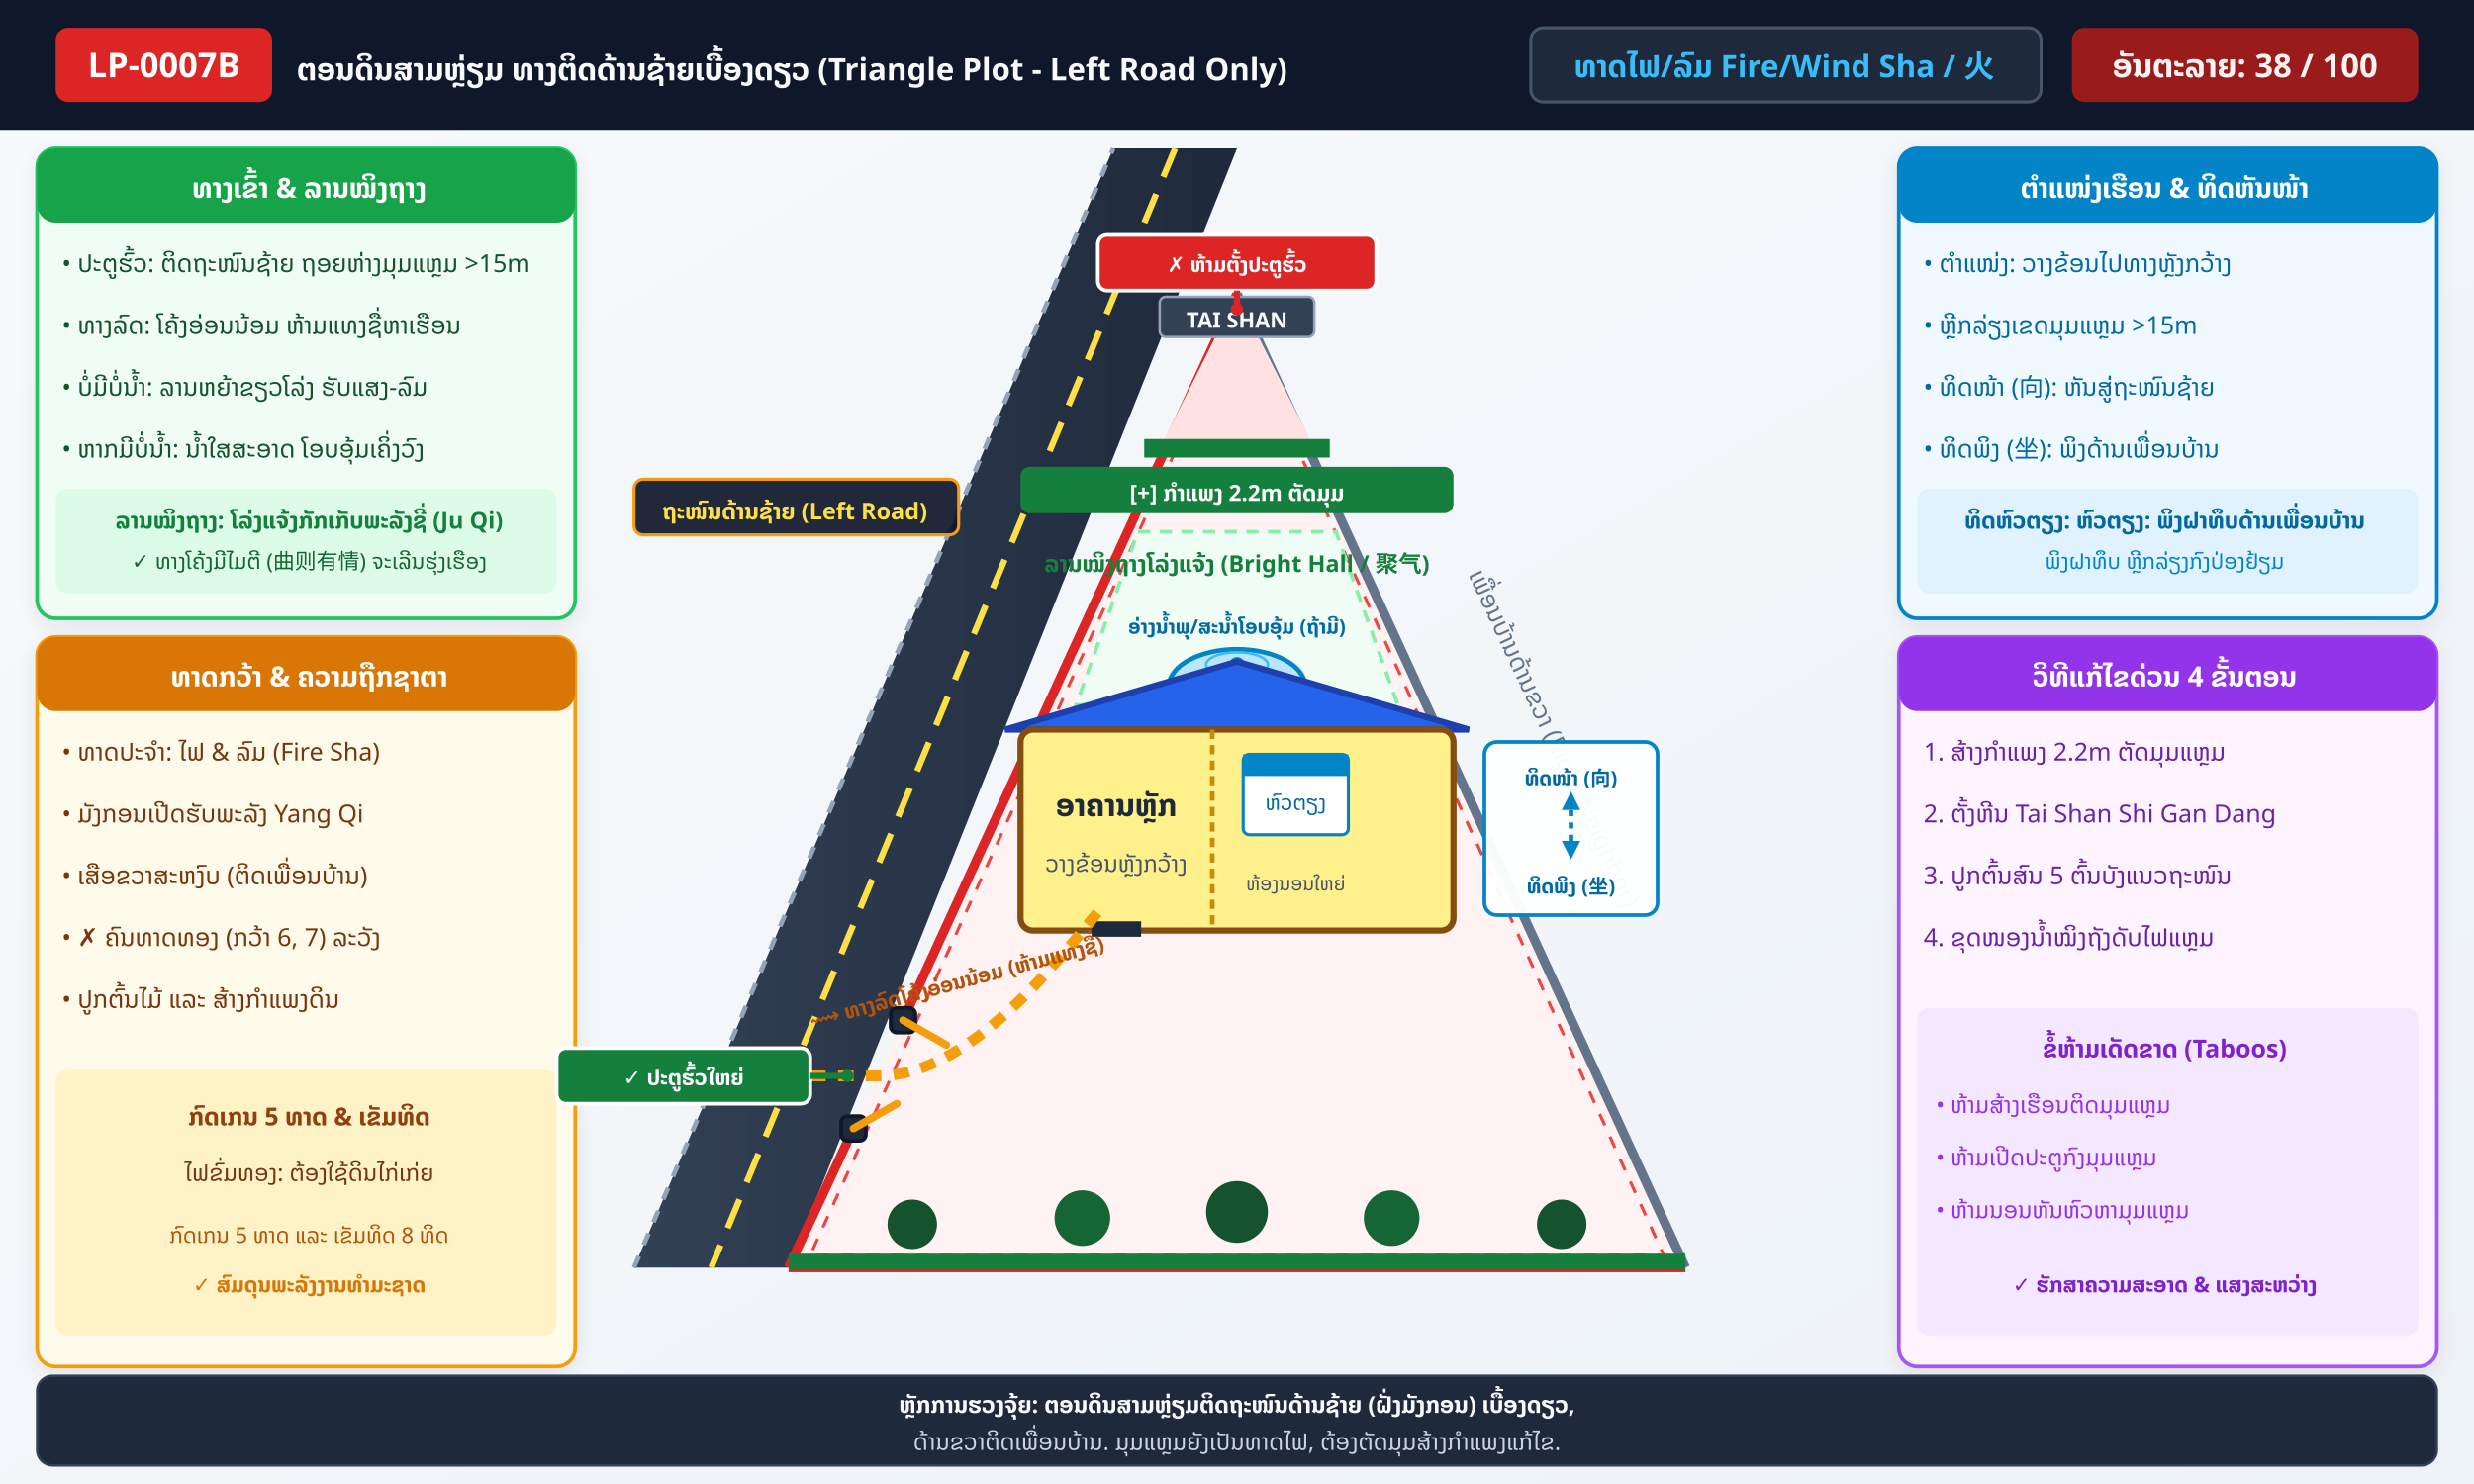
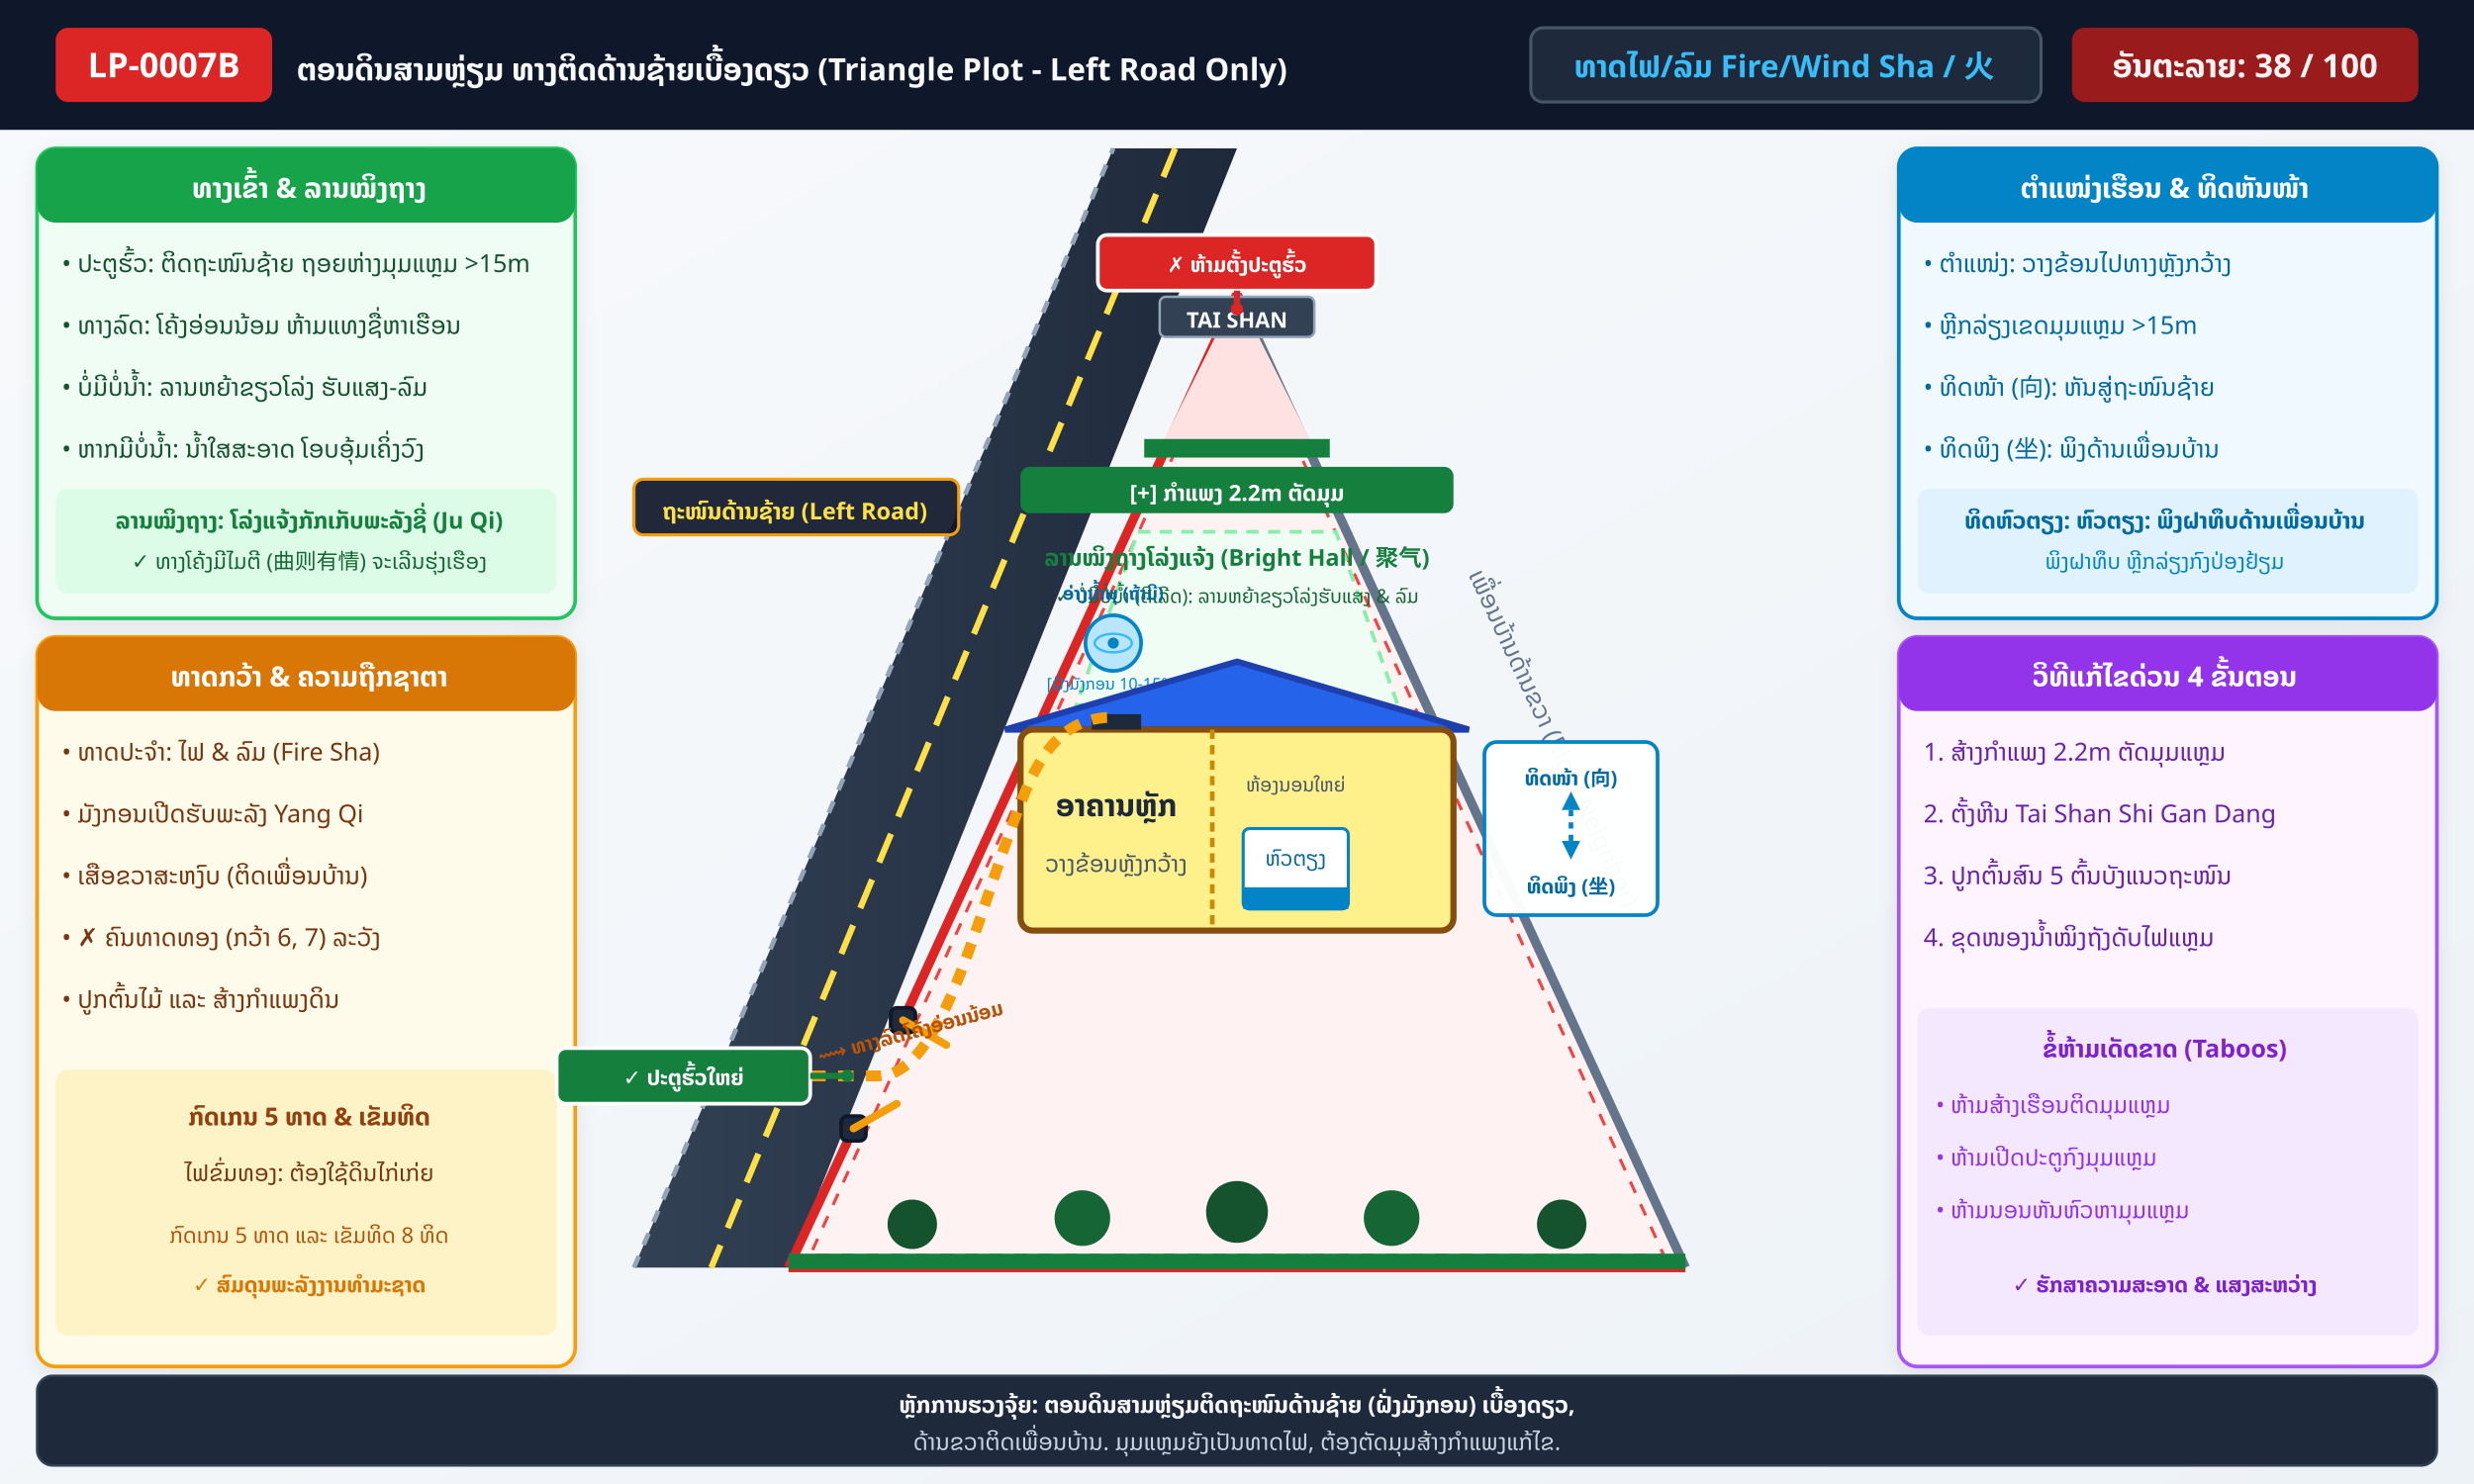
<svg xmlns="http://www.w3.org/2000/svg" viewBox="0 0 800 480" width="800" height="480">
  <defs>
    <linearGradient id="bgGrad" x1="0%" y1="0%" x2="100%" y2="100%">
      <stop offset="0%" stop-color="#F8FAFC" />
      <stop offset="100%" stop-color="#EDF2F7" />
    </linearGradient>
    <linearGradient id="roadGrad" x1="0%" y1="0%" x2="100%" y2="0%">
      <stop offset="0%" stop-color="#334155" />
      <stop offset="100%" stop-color="#1E293B" />
    </linearGradient>
    <filter id="shadow" x="-5%" y="-5%" width="110%" height="110%">
      <feDropShadow dx="0" dy="2" stdDeviation="3" flood-opacity="0.08" />
    </filter>
  </defs>
  <rect width="800" height="480" fill="url(#bgGrad)" />
  <rect x="0" y="0" width="800" height="42" fill="#0F172A" />
  <rect x="18" y="9" width="70" height="24" rx="4" fill="#DC2626" />
  <text x="53" y="25" font-family="'Segoe UI', sans-serif" font-weight="bold" font-size="11" fill="#FFFFFF" text-anchor="middle">LP-0007B</text>
  <text x="96" y="26" font-family="'Noto Sans Lao', 'Segoe UI', sans-serif" font-weight="bold" font-size="10" fill="#F8FAFC">ຕອນດິນສາມຫຼ່ຽມ ທາງຕິດດ້ານຊ້າຍເບື້ອງດຽວ (Triangle Plot - Left Road Only)</text>
  <rect x="495" y="9" width="165" height="24" rx="4" fill="#1E293B" stroke="#475569" stroke-width="1" />
  <text x="577" y="25" font-family="'Noto Sans Lao', 'Segoe UI', sans-serif" font-weight="bold" font-size="10" fill="#38BDF8" text-anchor="middle">ທາດໄຟ/ລົມ Fire/Wind Sha / 火</text>
  <rect x="670" y="9" width="112" height="24" rx="4" fill="#991B1B" />
  <text x="726" y="25" font-family="'Noto Sans Lao', 'Segoe UI', sans-serif" font-weight="bold" font-size="10.5" fill="#FEF2F2" text-anchor="middle">ອັນຕະລາຍ: 38 / 100</text>
  <rect x="12" y="48" width="174" height="152" rx="6" fill="#F0FDF4" stroke="#22C55E" stroke-width="1.2" filter="url(#shadow)" />
  <rect x="12" y="48" width="174" height="24" rx="6" fill="#16A34A" />
  <text x="100" y="64" font-family="'Noto Sans Lao', 'Segoe UI', sans-serif" font-weight="bold" font-size="9" fill="#FFFFFF" text-anchor="middle">ທາງເຂົ້າ &amp; ລານໝິງຖາງ</text>
  <text x="20" y="88" font-family="'Noto Sans Lao', 'Segoe UI', sans-serif" font-size="8" fill="#14532D">• ປະຕູຮົ້ວ: ຕິດຖະໜົນຊ້າຍ ຖອຍຫ່າງມຸມແຫຼມ &gt;15m</text>
  <text x="20" y="108" font-family="'Noto Sans Lao', 'Segoe UI', sans-serif" font-size="8" fill="#14532D">• ທາງລົດ: ໂຄ້ງອ່ອນນ້ອມ ຫ້າມແທງຊື່ຫາເຮືອນ</text>
  <text x="20" y="128" font-family="'Noto Sans Lao', 'Segoe UI', sans-serif" font-size="8" fill="#14532D">• ບໍ່ມີບໍ່ນ້ຳ: ລານຫຍ້າຂຽວໂລ່ງ ຮັບແສງ-ລົມ</text>
  <text x="20" y="148" font-family="'Noto Sans Lao', 'Segoe UI', sans-serif" font-size="8" fill="#14532D">• ຫາກມີບໍ່ນ້ຳ: ນ້ຳໃສສະອາດ ໂອບອຸ້ມເຄິ່ງວົງ</text>
  <rect x="18" y="158" width="162" height="34" rx="4" fill="#DCFCE7" />
  <text x="100" y="171" font-family="'Noto Sans Lao', 'Segoe UI', sans-serif" font-weight="bold" font-size="7.5" fill="#15803D" text-anchor="middle">ລານໝິງຖາງ: ໂລ່ງແຈ້ງກັກເກັບພະລັງຊີ່ (Ju Qi)</text>
  <text x="100" y="184" font-family="'Noto Sans Lao', 'Segoe UI', sans-serif" font-size="7" fill="#166534" text-anchor="middle">✓ ທາງໂຄ້ງມີໄມຕີ (曲则有情) ຈະເລີນຮຸ່ງເຮືອງ</text>
  <rect x="12" y="206" width="174" height="236" rx="6" fill="#FFFBEB" stroke="#F59E0B" stroke-width="1.2" filter="url(#shadow)" />
  <rect x="12" y="206" width="174" height="24" rx="6" fill="#D97706" />
  <text x="100" y="222" font-family="'Noto Sans Lao', 'Segoe UI', sans-serif" font-weight="bold" font-size="9" fill="#FFFFFF" text-anchor="middle">ທາດກວ້າ &amp; ຄວາມຖືກຊາຕາ</text>
  <text x="20" y="246" font-family="'Noto Sans Lao', 'Segoe UI', sans-serif" font-size="8" fill="#78350F">• ທາດປະຈຳ: ໄຟ &amp; ລົມ (Fire Sha)</text>
  <text x="20" y="266" font-family="'Noto Sans Lao', 'Segoe UI', sans-serif" font-size="8" fill="#78350F">• ມັງກອນເປີດຮັບພະລັງ Yang Qi</text>
  <text x="20" y="286" font-family="'Noto Sans Lao', 'Segoe UI', sans-serif" font-size="8" fill="#78350F">• ເສືອຂວາສະຫງົບ (ຕິດເພື່ອນບ້ານ)</text>
  <text x="20" y="306" font-family="'Noto Sans Lao', 'Segoe UI', sans-serif" font-size="8" fill="#78350F">• ✗ ຄົນທາດທອງ (ກວ້າ 6, 7) ລະວັງ</text>
  <text x="20" y="326" font-family="'Noto Sans Lao', 'Segoe UI', sans-serif" font-size="8" fill="#78350F">• ປູກຕົ້ນໄມ້ ແລະ ສ້າງກຳແພງດິນ</text>
  <rect x="18" y="346" width="162" height="86" rx="4" fill="#FEF3C7" />
  <text x="100" y="364" font-family="'Noto Sans Lao', 'Segoe UI', sans-serif" font-weight="bold" font-size="8" fill="#92400E" text-anchor="middle">ກົດເກນ 5 ທາດ &amp; ເຂັມທິດ</text>
  <text x="100" y="382" font-family="'Noto Sans Lao', 'Segoe UI', sans-serif" font-size="7.5" fill="#78350F" text-anchor="middle">ໄຟຂົ່ມທອງ: ຕ້ອງໃຊ້ດິນໄກ່ເກ່ຍ</text>
  <text x="100" y="402" font-family="'Noto Sans Lao', 'Segoe UI', sans-serif" font-size="7" fill="#B45309" text-anchor="middle">ກົດເກນ 5 ທາດ ແລະ ເຂັມທິດ 8 ທິດ</text>
  <text x="100" y="418" font-family="'Noto Sans Lao', 'Segoe UI', sans-serif" font-weight="bold" font-size="7" fill="#D97706" text-anchor="middle">✓ ສົມດຸນພະລັງງານທຳມະຊາດ</text>
  <rect x="614" y="48" width="174" height="152" rx="6" fill="#F0F9FF" stroke="#0284C7" stroke-width="1.2" filter="url(#shadow)" />
  <rect x="614" y="48" width="174" height="24" rx="6" fill="#0284C7" />
  <text x="700" y="64" font-family="'Noto Sans Lao', 'Segoe UI', sans-serif" font-weight="bold" font-size="9" fill="#FFFFFF" text-anchor="middle">ຕຳແໜ່ງເຮືອນ &amp; ທິດຫັນໜ້າ</text>
  <text x="622" y="88" font-family="'Noto Sans Lao', 'Segoe UI', sans-serif" font-size="8" fill="#0369A1">• ຕຳແໜ່ງ: ວາງຂ້ອນໄປທາງຫຼັງກວ້າງ</text>
  <text x="622" y="108" font-family="'Noto Sans Lao', 'Segoe UI', sans-serif" font-size="8" fill="#0369A1">• ຫຼີກລ່ຽງເຂດມຸມແຫຼມ &gt;15m</text>
  <text x="622" y="128" font-family="'Noto Sans Lao', 'Segoe UI', sans-serif" font-size="8" fill="#0369A1">• ທິດໜ້າ (向): ຫັນສູ່ຖະໜົນຊ້າຍ</text>
  <text x="622" y="148" font-family="'Noto Sans Lao', 'Segoe UI', sans-serif" font-size="8" fill="#0369A1">• ທິດພິງ (坐): ພິງດ້ານເພື່ອນບ້ານ</text>
  <rect x="620" y="158" width="162" height="34" rx="4" fill="#E0F2FE" />
  <text x="700" y="171" font-family="'Noto Sans Lao', 'Segoe UI', sans-serif" font-weight="bold" font-size="7.5" fill="#0369A1" text-anchor="middle">ທິດຫົວຕຽງ: ຫົວຕຽງ: ພິງຝາທຶບດ້ານເພື່ອນບ້ານ</text>
  <text x="700" y="184" font-family="'Noto Sans Lao', 'Segoe UI', sans-serif" font-size="7" fill="#0284C7" text-anchor="middle">ພິງຝາທຶບ ຫຼີກລ່ຽງກົງປ່ອງຢ້ຽມ</text>
  <rect x="614" y="206" width="174" height="236" rx="6" fill="#FDF4FF" stroke="#A855F7" stroke-width="1.2" filter="url(#shadow)" />
  <rect x="614" y="206" width="174" height="24" rx="6" fill="#9333EA" />
  <text x="700" y="222" font-family="'Noto Sans Lao', 'Segoe UI', sans-serif" font-weight="bold" font-size="9" fill="#FFFFFF" text-anchor="middle">ວິທີແກ້ໄຂດ່ວນ 4 ຂັ້ນຕອນ</text>
  <text x="622" y="246" font-family="'Noto Sans Lao', 'Segoe UI', sans-serif" font-size="8" fill="#6B21A8">1. ສ້າງກຳແພງ 2.2m ຕັດມຸມແຫຼມ</text>
  <text x="622" y="266" font-family="'Noto Sans Lao', 'Segoe UI', sans-serif" font-size="8" fill="#6B21A8">2. ຕັ້ງຫີນ Tai Shan Shi Gan Dang</text>
  <text x="622" y="286" font-family="'Noto Sans Lao', 'Segoe UI', sans-serif" font-size="8" fill="#6B21A8">3. ປູກຕົ້ນສົນ 5 ຕົ້ນບັງແນວຖະໜົນ</text>
  <text x="622" y="306" font-family="'Noto Sans Lao', 'Segoe UI', sans-serif" font-size="8" fill="#6B21A8">4. ຂຸດໜອງນ້ຳໝິງຖັງດັບໄຟແຫຼມ</text>
  <rect x="620" y="326" width="162" height="106" rx="4" fill="#F3E8FF" />
  <text x="700" y="342" font-family="'Noto Sans Lao', 'Segoe UI', sans-serif" font-weight="bold" font-size="8" fill="#7E22CE" text-anchor="middle">ຂໍ້ຫ້າມເດັດຂາດ (Taboos)</text>
  <text x="626" y="360" font-family="'Noto Sans Lao', 'Segoe UI', sans-serif" font-size="7.5" fill="#9333EA">• ຫ້າມສ້າງເຮືອນຕິດມຸມແຫຼມ</text>
  <text x="626" y="377" font-family="'Noto Sans Lao', 'Segoe UI', sans-serif" font-size="7.5" fill="#9333EA">• ຫ້າມເປີດປະຕູກົງມຸມແຫຼມ</text>
  <text x="626" y="394" font-family="'Noto Sans Lao', 'Segoe UI', sans-serif" font-size="7.5" fill="#9333EA">• ຫ້າມນອນຫັນຫົວຫາມຸມແຫຼມ</text>
  <text x="700" y="418" font-family="'Noto Sans Lao', 'Segoe UI', sans-serif" font-weight="bold" font-size="7" fill="#7E22CE" text-anchor="middle">✓ ຮັກສາຄວາມສະອາດ &amp; ແສງສະຫວ່າງ</text>
  <g>
    <polygon points="360,48 400,48 255,410 205,410" fill="url(#roadGrad)" />
    <line x1="380" y1="48" x2="230" y2="410" stroke="#FDE047" stroke-width="2" stroke-dasharray="10,6" />
    <line x1="205" y1="410" x2="360" y2="48" stroke="#94A3B8" stroke-width="1.5" stroke-dasharray="4,4" />
    <rect x="205" y="155" width="105" height="18" rx="3" fill="#0F172A" fill-opacity="0.92" stroke="#F59E0B" stroke-width="1" />
    <text x="257" y="168" font-family="'Noto Sans Lao', 'Segoe UI', sans-serif" font-weight="bold" font-size="7.5" fill="#FDE047" text-anchor="middle">ຖະໜົນດ້ານຊ້າຍ (Left Road)</text>
    <line x1="400" y1="95" x2="545" y2="410" stroke="#64748B" stroke-width="2.5" stroke-dasharray="8,5" />
    <text x="500" y="240" font-family="'Noto Sans Lao', 'Segoe UI', sans-serif" font-size="8" fill="#64748B" text-anchor="middle" transform="rotate(65 500 240)">ເພື່ອນບ້ານດ້ານຂວາ (Right Neighbor)</text>
    <polygon points="400,95 255,410 545,410" fill="#FEF2F2" />
    <polygon points="400,102 262,406 538,406" fill="none" stroke="#EF4444" stroke-width="1" stroke-dasharray="4,4" />
    <line x1="255" y1="410" x2="545" y2="410" stroke="#DC2626" stroke-width="3" />
    <line x1="545" y1="410" x2="400" y2="95" stroke="#64748B" stroke-width="3" />
    <line x1="400" y1="95" x2="292" y2="330" stroke="#DC2626" stroke-width="3" />
    <line x1="276" y1="365" x2="255" y2="410" stroke="#DC2626" stroke-width="3" />
    <rect x="288" y="326" width="8" height="8" rx="2" fill="#1E293B" stroke="#0F172A" stroke-width="1.2" />
    <rect x="272" y="361" width="8" height="8" rx="2" fill="#1E293B" stroke="#0F172A" stroke-width="1.2" />
    <line x1="292" y1="330" x2="306" y2="338" stroke="#F59E0B" stroke-width="2.5" stroke-linecap="round" />
    <line x1="276" y1="365" x2="290" y2="357" stroke="#F59E0B" stroke-width="2.5" stroke-linecap="round" />
    <polygon points="400,95 375,145 425,145" fill="#FEE2E2" />
    <rect x="375" y="96" width="50" height="13" rx="2" fill="#334155" stroke="#94A3B8" stroke-width="0.8" />
    <text x="400" y="106" font-family="'Segoe UI', sans-serif" font-weight="bold" font-size="7" fill="#F8FAFC" text-anchor="middle">TAI SHAN</text>
    <line x1="370" y1="145" x2="430" y2="145" stroke="#15803D" stroke-width="6" />
    <rect x="330" y="151" width="140" height="15" rx="3" fill="#15803D" />
    <text x="400" y="162" font-family="'Noto Sans Lao', 'Segoe UI', sans-serif" font-weight="bold" font-size="7.2" fill="#FFFFFF" text-anchor="middle">[+] ກຳແພງ 2.2m ຕັດມຸມ</text>
    <polygon points="368,172 432,172 452,228 348,228" fill="#F0FDF4" stroke="#86EFAC" stroke-width="1.2" stroke-dasharray="4,3" />
-     <text x="400" y="185" font-family="'Noto Sans Lao', 'Segoe UI', sans-serif" font-weight="bold" font-size="7.5" fill="#15803D" text-anchor="middle">ລານໝິງຖາງໂລ່ງແຈ້ງ (Bright Hall / 聚气)</text>
-     <path d="M 378 222 A 22 12 0 0 1 422 222 Z" fill="#BAE6FD" stroke="#0284C7" stroke-width="1.5" />
-     <circle cx="400" cy="215" r="2.5" fill="#0284C7" />
-     <ellipse cx="400" cy="215" rx="10" ry="4" fill="none" stroke="#38BDF8" stroke-width="0.8" />
-     <text x="400" y="205" font-family="'Noto Sans Lao', 'Segoe UI', sans-serif" font-weight="bold" font-size="6.5" fill="#0369A1" text-anchor="middle">ອ່າງນ້ຳພຸ/ສະນ້ຳໂອບອຸ້ມ (ຖ້າມີ)</text>
+     <text x="400" y="183" font-family="'Noto Sans Lao', 'Segoe UI', sans-serif" font-weight="bold" font-size="7.5" fill="#15803D" text-anchor="middle">ລານໝິງຖາງໂລ່ງແຈ້ງ (Bright Hall / 聚气)</text>
+     <text x="400" y="195" font-family="'Noto Sans Lao', 'Segoe UI', sans-serif" font-size="6.2" fill="#166534" text-anchor="middle">✓ ບໍ່ມີບໍ່ນ້ຳ (ດີເລີດ): ລານຫຍ້າຂຽວໂລ່ງຮັບແສງ &amp; ລົມ</text>
+     <circle cx="360" cy="208" r="9" fill="#BAE6FD" stroke="#0284C7" stroke-width="1.2" />
+     <ellipse cx="360" cy="208" rx="6" ry="3" fill="none" stroke="#38BDF8" stroke-width="0.8" />
+     <circle cx="360" cy="208" r="1.8" fill="#0284C7" />
+     <text x="360" y="194" font-family="'Noto Sans Lao', 'Segoe UI', sans-serif" font-weight="bold" font-size="5.8" fill="#0369A1" text-anchor="middle">ອ່າງນ້ຳພຸ (ຖ້າມີ)</text>
+     <text x="360" y="223" font-family="'Noto Sans Lao', 'Segoe UI', sans-serif" font-size="5.2" fill="#0284C7" text-anchor="middle">[ຝັ່ງມັງກອນ 10-15%]</text>
    <polygon points="325,236 400,214 475,236" fill="#2563EB" stroke="#1E40AF" stroke-width="2" />
    <rect x="330" y="236" width="140" height="65" fill="#FEF08A" stroke="#854D0E" stroke-width="2" rx="4" />
    <line x1="392" y1="236" x2="392" y2="301" stroke="#CA8A04" stroke-width="1.5" stroke-dasharray="3,2" />
    <text x="361" y="264" font-family="'Noto Sans Lao', 'Segoe UI', sans-serif" font-weight="bold" font-size="10" fill="#1E293B" text-anchor="middle">ອາຄານຫຼັກ</text>
    <text x="361" y="282" font-family="'Noto Sans Lao', 'Segoe UI', sans-serif" font-size="7.5" fill="#475569" text-anchor="middle">ວາງຂ້ອນຫຼັງກວ້າງ</text>
-     <rect x="353" y="298" width="16" height="5" fill="#1E293B" />
-     <rect x="402" y="244" width="34" height="26" rx="2" fill="#FFFFFF" stroke="#0284C7" stroke-width="1" />
-     <rect x="402" y="244" width="34" height="7" fill="#0284C7" />
-     <text x="419" y="262" font-family="'Noto Sans Lao', 'Segoe UI', sans-serif" font-size="6.8" fill="#0369A1" text-anchor="middle">ຫົວຕຽງ</text>
-     <text x="419" y="288" font-family="'Noto Sans Lao', 'Segoe UI', sans-serif" font-size="6.2" fill="#475569" text-anchor="middle">ຫ້ອງນອນໃຫຍ່</text>
+     <rect x="353" y="231" width="16" height="5" fill="#1E293B" />
+     <rect x="402" y="268" width="34" height="26" rx="2" fill="#FFFFFF" stroke="#0284C7" stroke-width="1" />
+     <rect x="402" y="287" width="34" height="7" fill="#0284C7" />
+     <text x="419" y="280" font-family="'Noto Sans Lao', 'Segoe UI', sans-serif" font-size="6.8" fill="#0369A1" text-anchor="middle">ຫົວຕຽງ</text>
+     <text x="419" y="256" font-family="'Noto Sans Lao', 'Segoe UI', sans-serif" font-size="6.2" fill="#475569" text-anchor="middle">ຫ້ອງນອນໃຫຍ່</text>
    <g transform="translate(480, 240)">
      <rect x="0" y="0" width="56" height="56" rx="4" fill="#FFFFFF" fill-opacity="0.96" stroke="#0284C7" stroke-width="1.2" />
      <text x="28" y="14" font-family="'Noto Sans Lao', 'Segoe UI', sans-serif" font-weight="bold" font-size="6.5" fill="#0369A1" text-anchor="middle">ທິດໜ້າ (向)</text>
      <line x1="28" y1="18" x2="28" y2="34" stroke="#0284C7" stroke-width="1.5" stroke-dasharray="2,2" />
      <polygon points="28,16 25,22 31,22" fill="#0284C7" />
      <polygon points="28,38 25,32 31,32" fill="#0284C7" />
      <text x="28" y="49" font-family="'Noto Sans Lao', 'Segoe UI', sans-serif" font-weight="bold" font-size="6.5" fill="#0369A1" text-anchor="middle">ທິດພິງ (坐)</text>
    </g>
-     <path d="M 235 348 L 284 348 C 310 348 335 320 355 295" fill="none" stroke="#F59E0B" stroke-width="3.5" stroke-dasharray="5,4" />
-     <text x="310" y="320" font-family="'Noto Sans Lao', 'Segoe UI', sans-serif" font-weight="bold" font-size="6.8" fill="#B45309" text-anchor="middle" transform="rotate(-15 310 320)">⟿ ທາງລົດໂຄ້ງອ່ອນນ້ອມ (ຫ້າມແທງຊື່)</text>
+     <path d="M 235 348 L 284 348 C 305 348 316 295 330 260 C 338 238 348 232 360 232" fill="none" stroke="#F59E0B" stroke-width="3.5" stroke-dasharray="5,4" />
+     <text x="295" y="336" font-family="'Noto Sans Lao', 'Segoe UI', sans-serif" font-weight="bold" font-size="6.5" fill="#B45309" text-anchor="middle" transform="rotate(-15 295 336)">⟿ ທາງລົດໂຄ້ງອ່ອນນ້ອມ</text>
    <g transform="translate(180, 339)">
      <rect x="0" y="0" width="82" height="18" rx="3" fill="#15803D" stroke="#FFFFFF" stroke-width="1.2" />
      <text x="41" y="12" font-family="'Noto Sans Lao', 'Segoe UI', sans-serif" font-weight="bold" font-size="7" fill="#FFFFFF" text-anchor="middle">✓ ປະຕູຮົ້ວໃຫຍ່</text>
      <line x1="82" y1="9" x2="94" y2="9" stroke="#15803D" stroke-width="2" />
      <circle cx="94" cy="9" r="2" fill="#15803D" />
    </g>
    <g transform="translate(355, 76)">
      <rect x="0" y="0" width="90" height="18" rx="3" fill="#DC2626" stroke="#FFFFFF" stroke-width="1.2" />
      <text x="45" y="12" font-family="'Noto Sans Lao', 'Segoe UI', sans-serif" font-weight="bold" font-size="6.8" fill="#FFFFFF" text-anchor="middle">✗ ຫ້າມຕັ້ງປະຕູຮົ້ວ</text>
      <line x1="45" y1="18" x2="45" y2="24" stroke="#DC2626" stroke-width="2" />
      <circle cx="45" cy="24" r="2" fill="#DC2626" />
    </g>
    <line x1="255" y1="408" x2="545" y2="408" stroke="#15803D" stroke-width="5" />
    <circle cx="295" cy="396" r="8" fill="#14532D" />
    <circle cx="350" cy="394" r="9" fill="#166534" />
    <circle cx="400" cy="392" r="10" fill="#14532D" />
    <circle cx="450" cy="394" r="9" fill="#166534" />
    <circle cx="505" cy="396" r="8" fill="#14532D" />
  </g>
  <rect x="12" y="445" width="776" height="29" rx="5" fill="#1E293B" stroke="#334155" stroke-width="0.8" />
  <text x="400" y="457" font-family="'Noto Sans Lao', 'Segoe UI', sans-serif" font-weight="bold" font-size="7.5" fill="#F8FAFC" text-anchor="middle">ຫຼັກການຮວງຈຸ້ຍ: ຕອນດິນສາມຫຼ່ຽມຕິດຖະໜົນດ້ານຊ້າຍ (ຝັ່ງມັງກອນ) ເບື້ອງດຽວ,</text>
  <text x="400" y="469" font-family="'Noto Sans Lao', 'Segoe UI', sans-serif" font-size="7.5" fill="#CBD5E1" text-anchor="middle">ດ້ານຂວາຕິດເພື່ອນບ້ານ. ມຸມແຫຼມຍັງເປັນທາດໄຟ, ຕ້ອງຕັດມຸມສ້າງກຳແພງແກ້ໄຂ.</text>
</svg>
